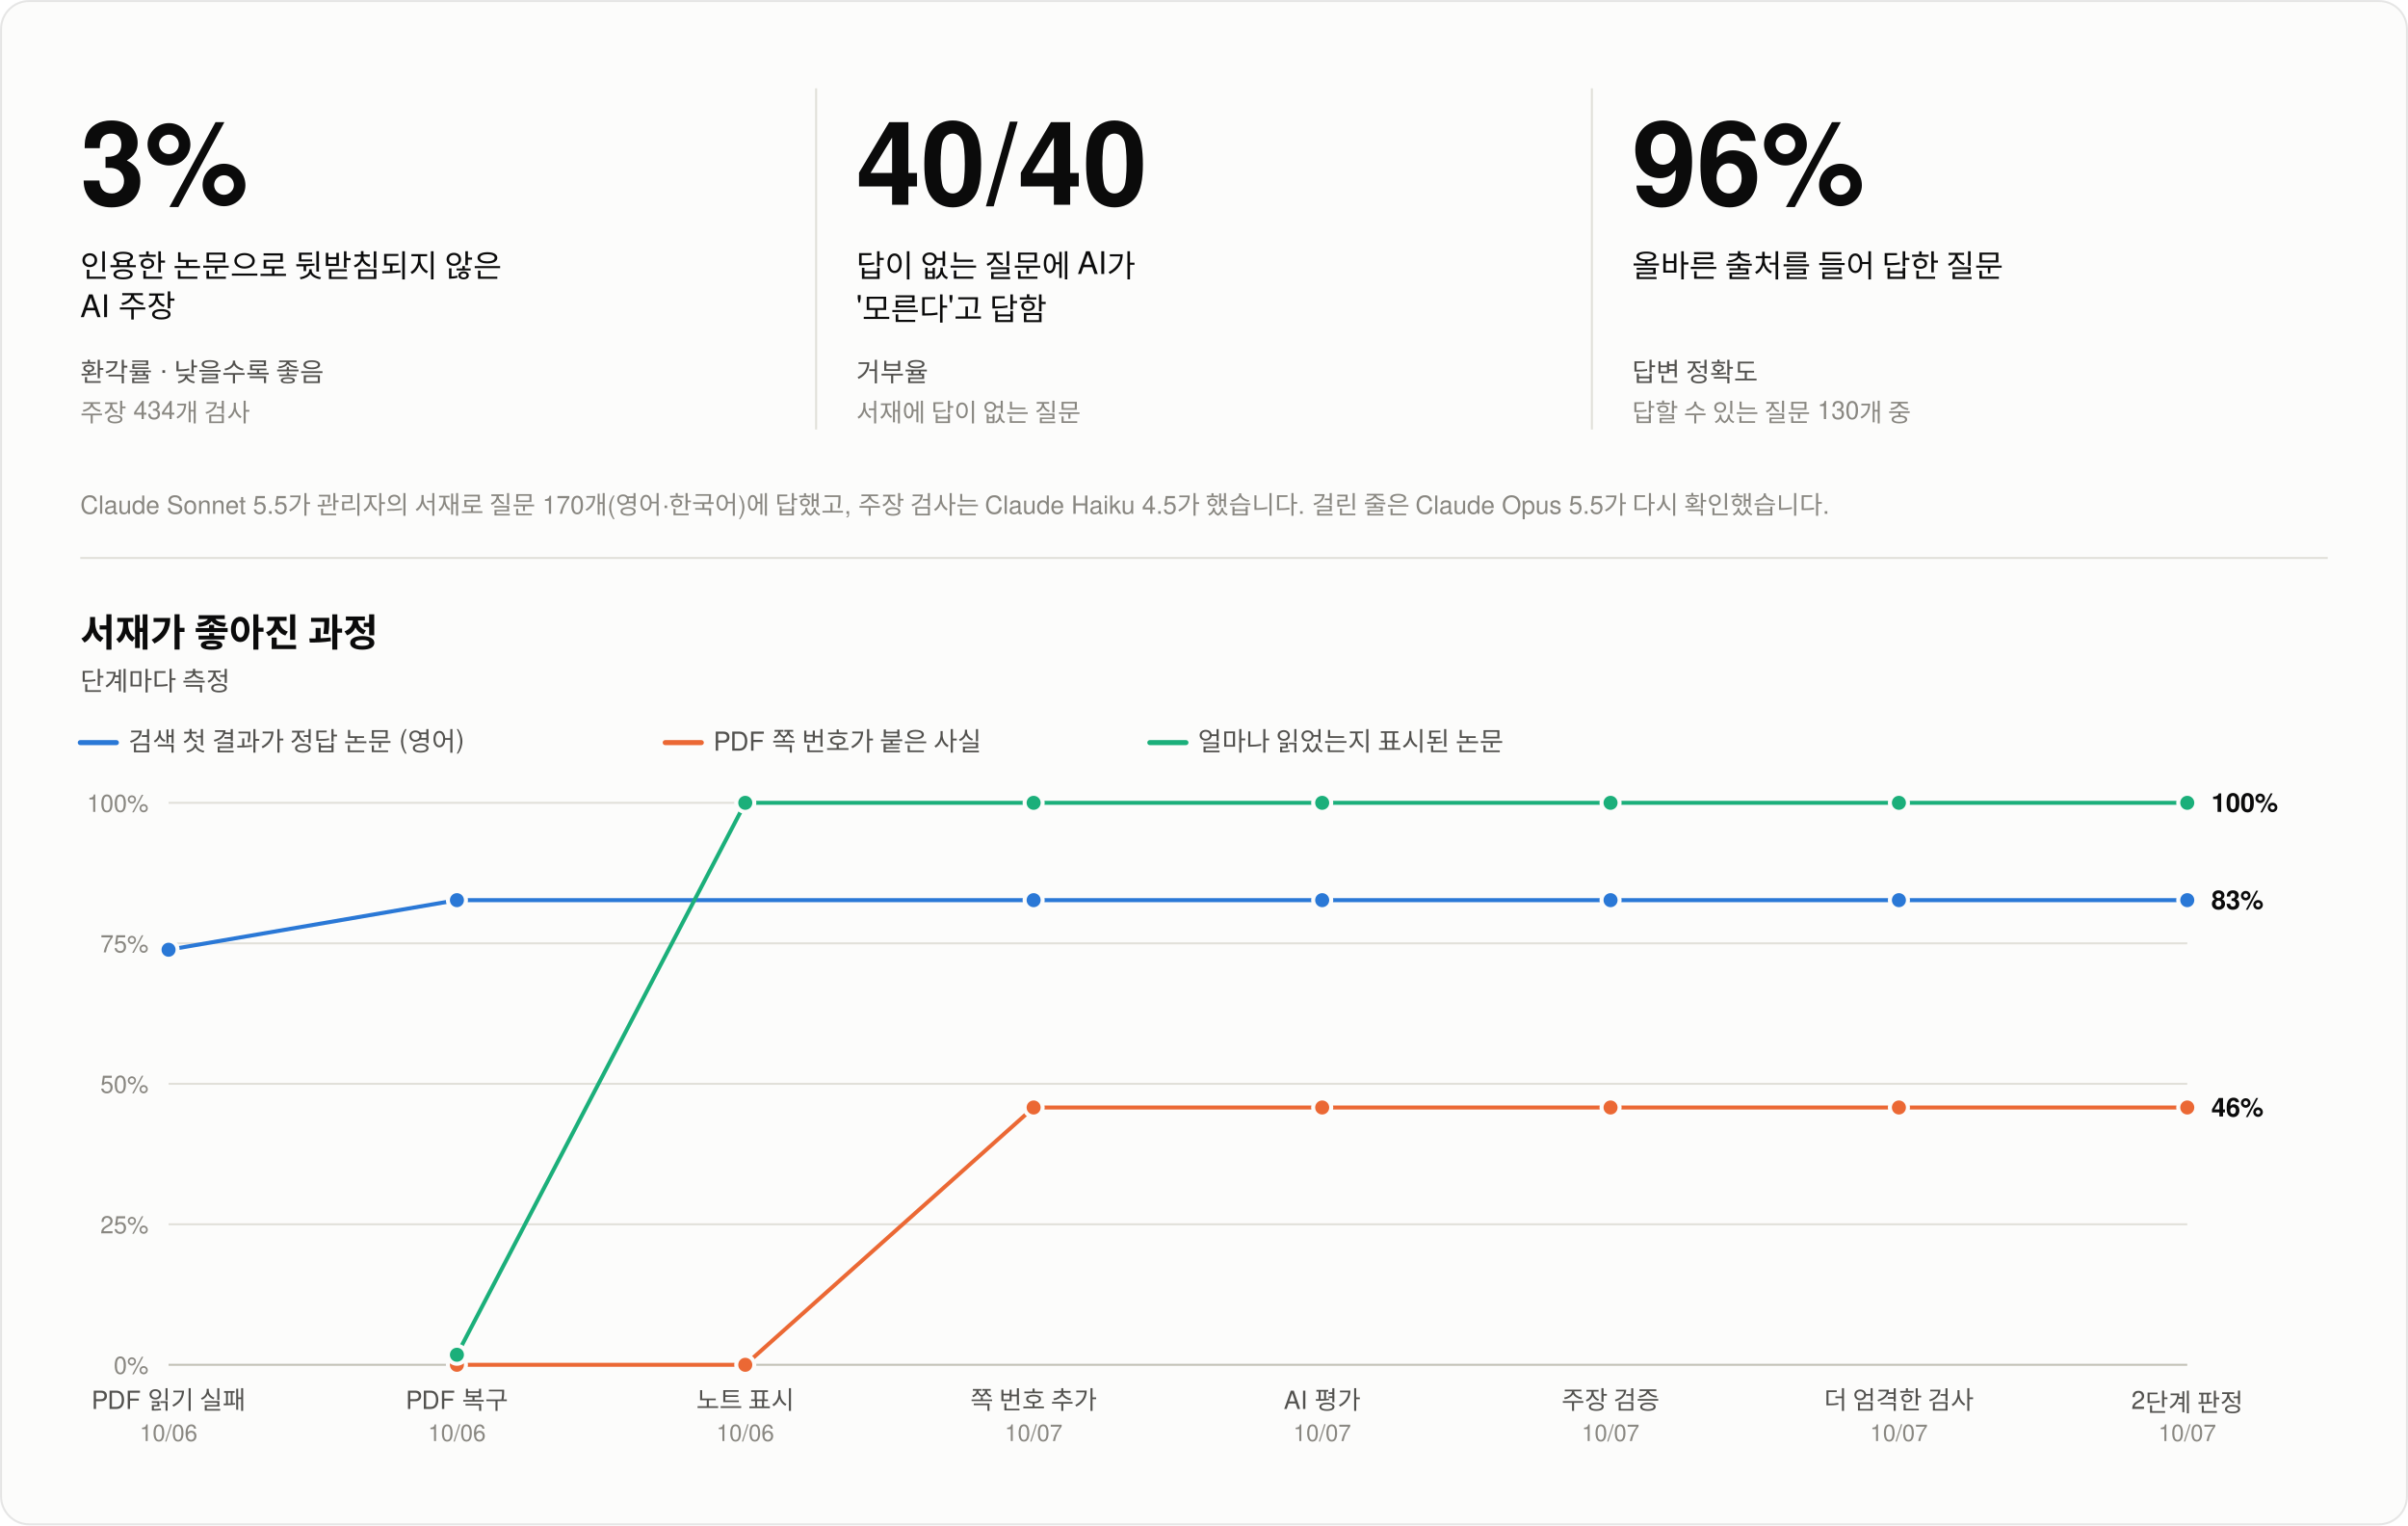
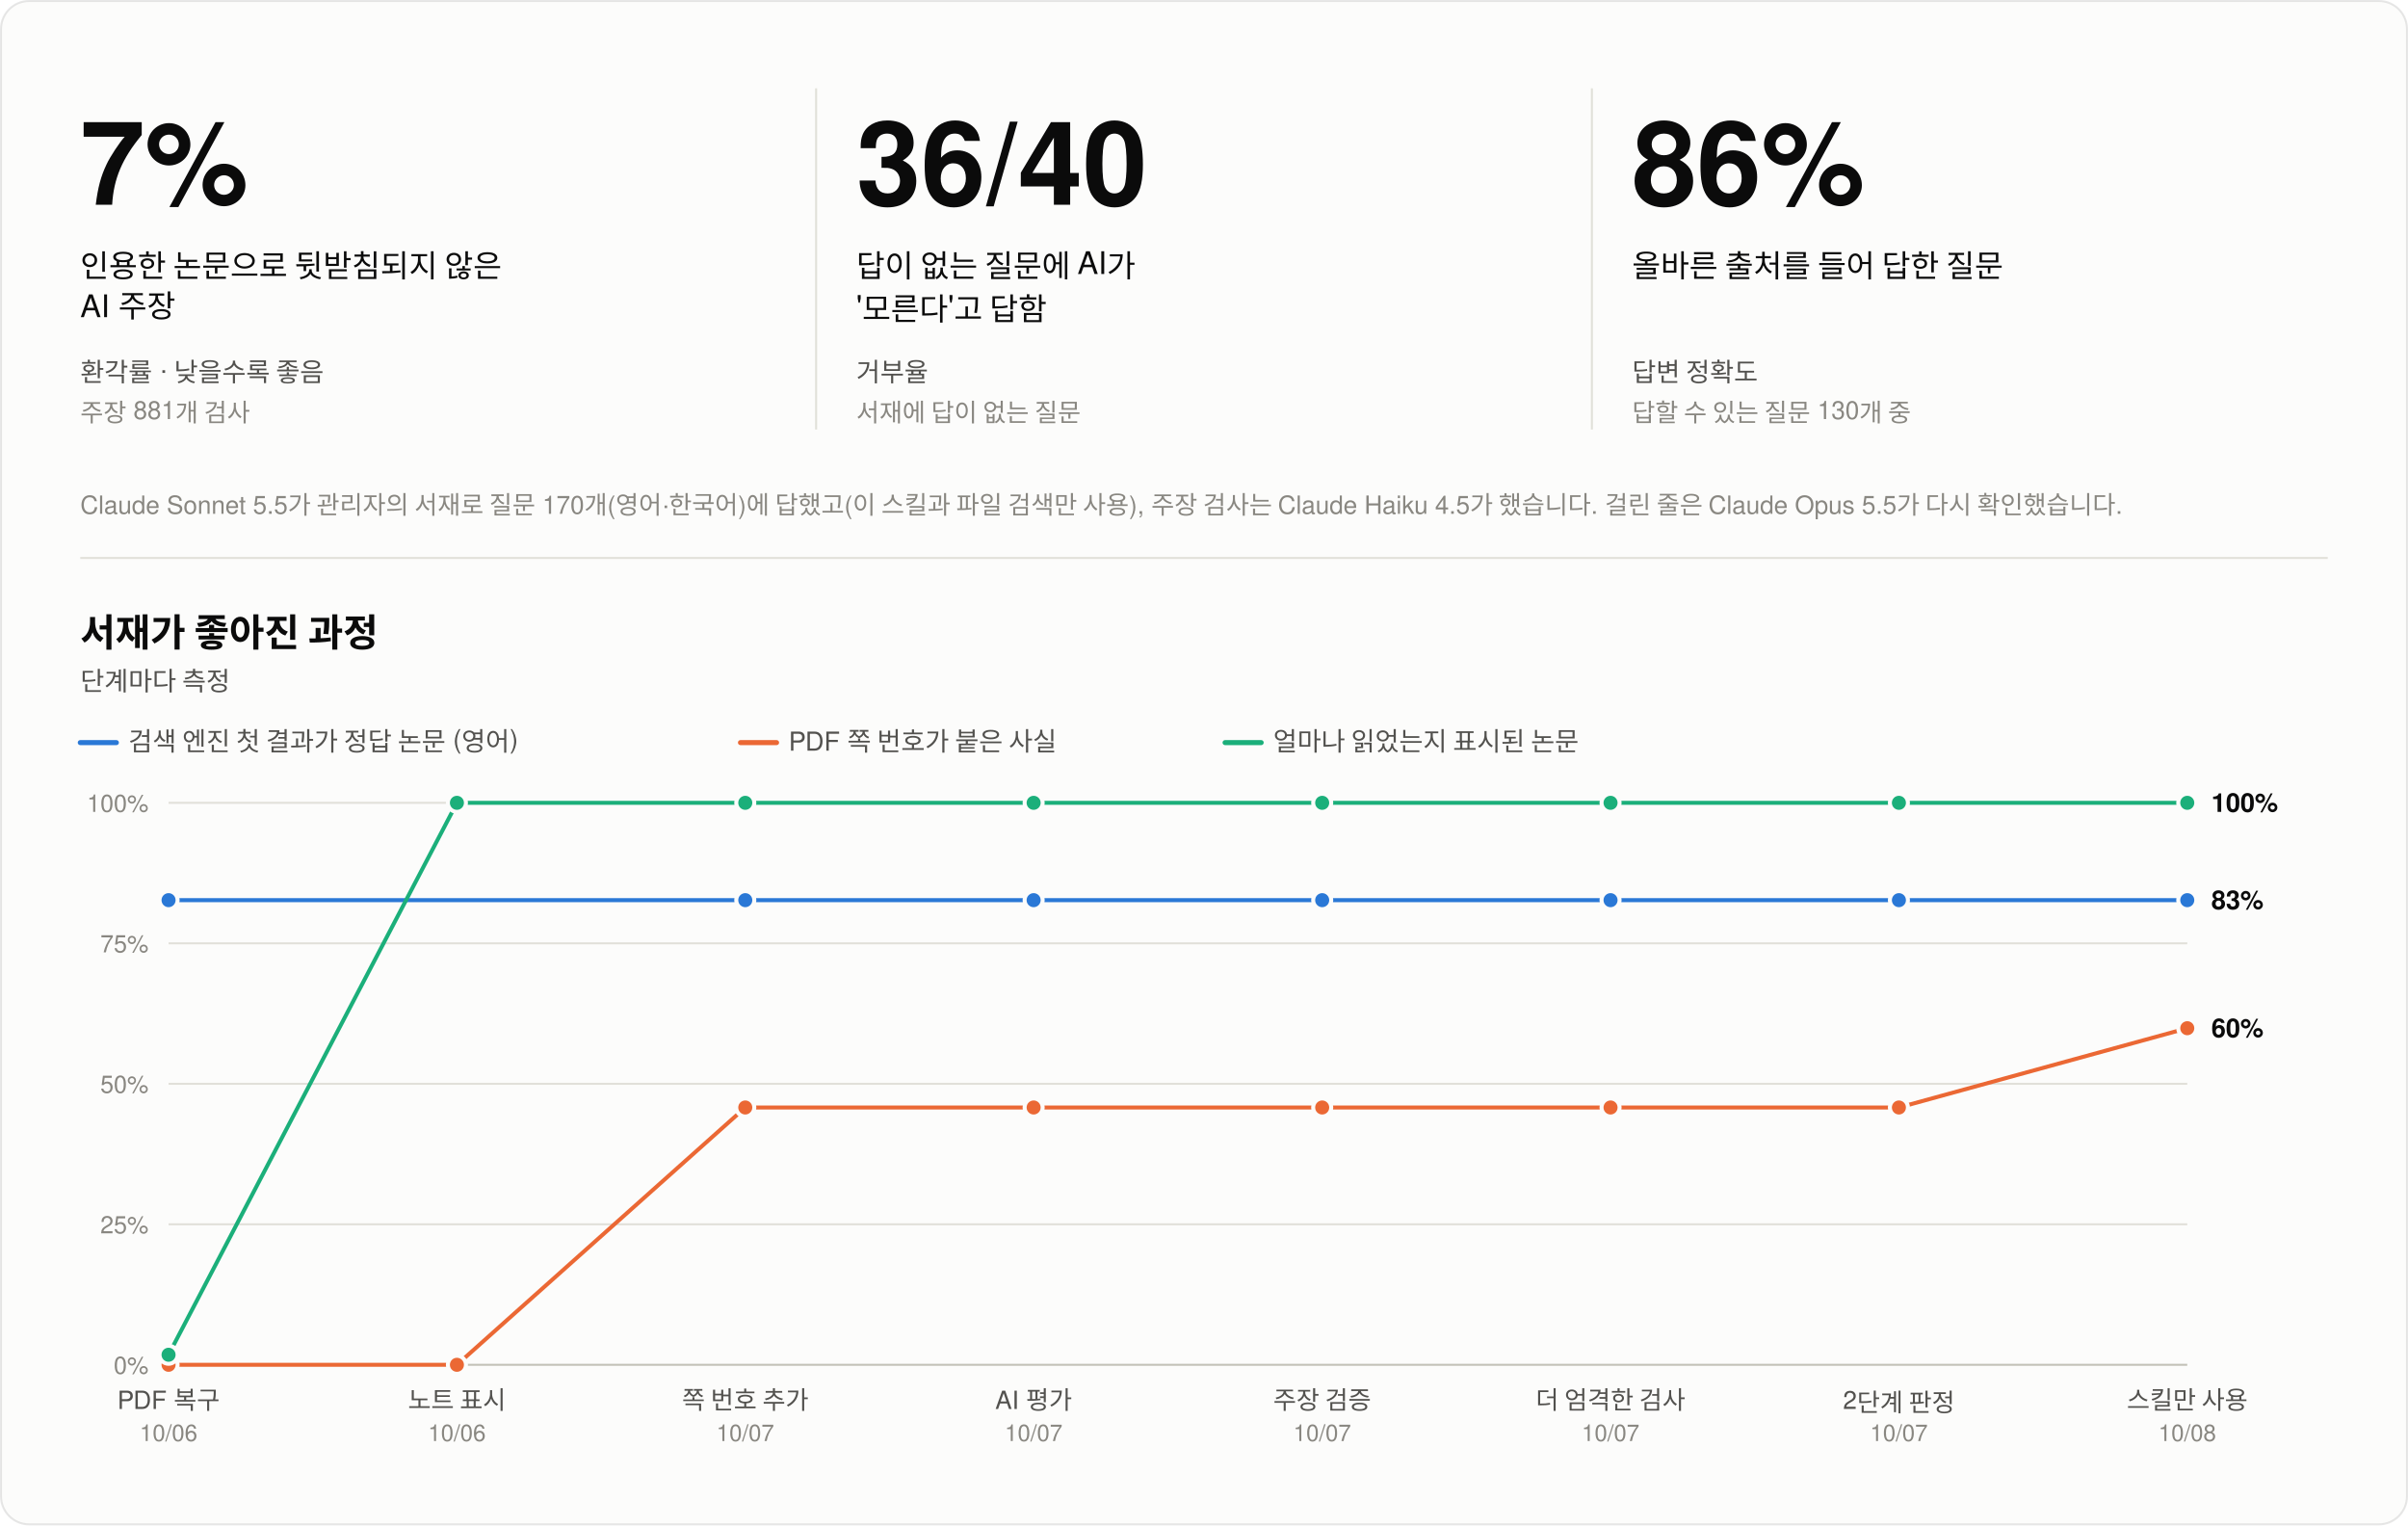
<svg xmlns="http://www.w3.org/2000/svg" viewBox="0 0 1200 760" width="1200" height="760" font-family="'Helvetica Neue', Helvetica, Arial, 'Apple SD Gothic Neo', 'Noto Sans KR', system-ui, sans-serif" role="img" aria-label="서재가 좋아진 과정">
  <rect x="0.5" y="0.5" width="1199" height="759" rx="14" fill="#fcfcfb" stroke="rgba(11,11,11,0.10)" />
-   <text x="40.0" y="102.0" font-size="58" font-weight="600" fill="#0b0b0b" text-anchor="start">3%</text>
+   <text x="40.0" y="102.0" font-size="58" font-weight="600" fill="#0b0b0b" text-anchor="start">7%</text>
  <text x="40.0" y="138.0" font-size="15.5" font-weight="500" fill="#0b0b0b" text-anchor="start">인용한 논문으로 뒷받침되지 않은</text>
  <text x="40.0" y="158.0" font-size="15.5" font-weight="500" fill="#0b0b0b" text-anchor="start">AI 주장</text>
  <text x="40.0" y="190.0" font-size="13" font-weight="400" fill="#52514e" text-anchor="start">환각률 · 낮을수록 좋음</text>
-   <text x="40.0" y="210.0" font-size="12.5" font-weight="400" fill="#898781" text-anchor="start">주장 434개 검사</text>
+   <text x="40.0" y="210.0" font-size="12.5" font-weight="400" fill="#898781" text-anchor="start">주장 881개 검사</text>
  <line x1="406.7" x2="406.7" y1="44" y2="214" stroke="#e1e0d9" stroke-width="1" />
-   <text x="426.7" y="102.0" font-size="58" font-weight="600" fill="#0b0b0b" text-anchor="start">40/40</text>
+   <text x="426.7" y="102.0" font-size="58" font-weight="600" fill="#0b0b0b" text-anchor="start">36/40</text>
  <text x="426.7" y="138.0" font-size="15.5" font-weight="500" fill="#0b0b0b" text-anchor="start">답이 없는 질문에 AI가</text>
  <text x="426.7" y="158.0" font-size="15.5" font-weight="500" fill="#0b0b0b" text-anchor="start">'모른다'고 답함</text>
  <text x="426.7" y="190.0" font-size="13" font-weight="400" fill="#52514e" text-anchor="start">거부율</text>
  <text x="426.7" y="210.0" font-size="12.5" font-weight="400" fill="#898781" text-anchor="start">서재에 답이 없는 질문</text>
  <line x1="793.3" x2="793.3" y1="44" y2="214" stroke="#e1e0d9" stroke-width="1" />
-   <text x="813.3" y="102.0" font-size="58" font-weight="600" fill="#0b0b0b" text-anchor="start">96%</text>
+   <text x="813.3" y="102.0" font-size="58" font-weight="600" fill="#0b0b0b" text-anchor="start">86%</text>
  <text x="813.3" y="138.0" font-size="15.5" font-weight="500" fill="#0b0b0b" text-anchor="start">올바른 출처를 들어 답한 질문</text>
  <text x="813.3" y="190.0" font-size="13" font-weight="400" fill="#52514e" text-anchor="start">답변 정확도</text>
  <text x="813.3" y="210.0" font-size="12.5" font-weight="400" fill="#898781" text-anchor="start">답할 수 있는 질문 130개 중</text>
-   <text x="40.0" y="256.0" font-size="12.5" font-weight="400" fill="#898781" text-anchor="start">Claude Sonnet 5.5가 관리자의 서재로 질문 170개(영어·한국어)에 답했고, 주장 검사는 Claude Haiku 4.5가 했습니다. 걸린 줄은 Claude Opus 5.5가 다시 확인했습니다.</text>
+   <text x="40.0" y="256.0" font-size="12.5" font-weight="400" fill="#898781" text-anchor="start">Claude Sonnet 5.5가 관리자의 서재로 질문 170개(영어·한국어)에 답했고(이 스킬과 파일 검색만 사용), 주장 검사는 Claude Haiku 4.5가 했습니다. 걸린 줄은 Claude Opus 5.5가 다시 확인했습니다.</text>
  <line x1="40" x2="1160" y1="278" y2="278" stroke="#e1e0d9" stroke-width="1" />
  <text x="40.0" y="322.0" font-size="19" font-weight="600" fill="#0b0b0b" text-anchor="start">서재가 좋아진 과정</text>
  <text x="40.0" y="344.0" font-size="13" font-weight="400" fill="#52514e" text-anchor="start">단계마다 측정</text>
  <line x1="40" y1="370" x2="58" y2="370" stroke="#2a78d6" stroke-width="2.5" stroke-linecap="round" />
-   <text x="64.0" y="374.0" font-size="13" font-weight="400" fill="#52514e" text-anchor="start">검색 첫 결과가 정답 논문 (영어)</text>
-   <line x1="331.5" y1="370" x2="349.5" y2="370" stroke="#eb6834" stroke-width="2.5" stroke-linecap="round" />
-   <text x="355.5" y="374.0" font-size="13" font-weight="400" fill="#52514e" text-anchor="start">PDF 쪽 번호가 붙은 사실</text>
-   <line x1="573.0" y1="370" x2="591.0" y2="370" stroke="#1baf7a" stroke-width="2.5" stroke-linecap="round" />
-   <text x="597.0" y="374.0" font-size="13" font-weight="400" fill="#52514e" text-anchor="start">얼마나 읽었는지 표시된 논문</text>
+   <text x="64.0" y="374.0" font-size="13" font-weight="400" fill="#52514e" text-anchor="start">검색 엔진 첫 결과가 정답 논문 (영어)</text>
+   <line x1="369.0" y1="370" x2="387.0" y2="370" stroke="#eb6834" stroke-width="2.5" stroke-linecap="round" />
+   <text x="393.0" y="374.0" font-size="13" font-weight="400" fill="#52514e" text-anchor="start">PDF 쪽 번호가 붙은 사실</text>
+   <line x1="610.5" y1="370" x2="628.5" y2="370" stroke="#1baf7a" stroke-width="2.5" stroke-linecap="round" />
+   <text x="634.5" y="374.0" font-size="13" font-weight="400" fill="#52514e" text-anchor="start">얼마나 읽었는지 표시된 논문</text>
  <line x1="84" x2="1090" y1="680.0" y2="680.0" stroke="#c3c2b7" stroke-width="1" />
  <text x="74.0" y="684.5" font-size="12" font-weight="400" fill="#898781" text-anchor="end">0%</text>
  <line x1="84" x2="1090" y1="610.0" y2="610.0" stroke="#e1e0d9" stroke-width="1" />
  <text x="74.0" y="614.5" font-size="12" font-weight="400" fill="#898781" text-anchor="end">25%</text>
  <line x1="84" x2="1090" y1="540.0" y2="540.0" stroke="#e1e0d9" stroke-width="1" />
  <text x="74.0" y="544.5" font-size="12" font-weight="400" fill="#898781" text-anchor="end">50%</text>
  <line x1="84" x2="1090" y1="470.0" y2="470.0" stroke="#e1e0d9" stroke-width="1" />
  <text x="74.0" y="474.5" font-size="12" font-weight="400" fill="#898781" text-anchor="end">75%</text>
  <line x1="84" x2="1090" y1="400.0" y2="400.0" stroke="#e1e0d9" stroke-width="1" />
  <text x="74.0" y="404.5" font-size="12" font-weight="400" fill="#898781" text-anchor="end">100%</text>
-   <text x="84.0" y="702.0" font-size="12.5" font-weight="400" fill="#52514e" text-anchor="middle">PDF 읽기 실패</text>
+   <text x="84.0" y="702.0" font-size="12.5" font-weight="400" fill="#52514e" text-anchor="middle">PDF 복구</text>
  <text x="84.0" y="718.0" font-size="11.5" font-weight="400" fill="#898781" text-anchor="middle">10/06</text>
-   <text x="227.7" y="702.0" font-size="12.5" font-weight="400" fill="#52514e" text-anchor="middle">PDF 복구</text>
+   <text x="227.7" y="702.0" font-size="12.5" font-weight="400" fill="#52514e" text-anchor="middle">노트 표시</text>
  <text x="227.7" y="718.0" font-size="11.5" font-weight="400" fill="#898781" text-anchor="middle">10/06</text>
-   <text x="371.4" y="702.0" font-size="12.5" font-weight="400" fill="#52514e" text-anchor="middle">노트 표시</text>
-   <text x="371.4" y="718.0" font-size="11.5" font-weight="400" fill="#898781" text-anchor="middle">10/06</text>
-   <text x="515.1" y="702.0" font-size="12.5" font-weight="400" fill="#52514e" text-anchor="middle">쪽 번호 추가</text>
+   <text x="371.4" y="702.0" font-size="12.5" font-weight="400" fill="#52514e" text-anchor="middle">쪽 번호 추가</text>
+   <text x="371.4" y="718.0" font-size="11.5" font-weight="400" fill="#898781" text-anchor="middle">10/07</text>
+   <text x="515.1" y="702.0" font-size="12.5" font-weight="400" fill="#52514e" text-anchor="middle">AI 평가</text>
  <text x="515.1" y="718.0" font-size="11.5" font-weight="400" fill="#898781" text-anchor="middle">10/07</text>
-   <text x="658.9" y="702.0" font-size="12.5" font-weight="400" fill="#52514e" text-anchor="middle">AI 평가</text>
+   <text x="658.9" y="702.0" font-size="12.5" font-weight="400" fill="#52514e" text-anchor="middle">주장 검증</text>
  <text x="658.9" y="718.0" font-size="11.5" font-weight="400" fill="#898781" text-anchor="middle">10/07</text>
-   <text x="802.6" y="702.0" font-size="12.5" font-weight="400" fill="#52514e" text-anchor="middle">주장 검증</text>
+   <text x="802.6" y="702.0" font-size="12.5" font-weight="400" fill="#52514e" text-anchor="middle">더 엄격한 검사</text>
  <text x="802.6" y="718.0" font-size="11.5" font-weight="400" fill="#898781" text-anchor="middle">10/07</text>
-   <text x="946.3" y="702.0" font-size="12.5" font-weight="400" fill="#52514e" text-anchor="middle">더 엄격한 검사</text>
+   <text x="946.3" y="702.0" font-size="12.5" font-weight="400" fill="#52514e" text-anchor="middle">2단계 판정</text>
  <text x="946.3" y="718.0" font-size="11.5" font-weight="400" fill="#898781" text-anchor="middle">10/07</text>
-   <text x="1090.0" y="702.0" font-size="12.5" font-weight="400" fill="#52514e" text-anchor="middle">2단계 판정</text>
-   <text x="1090.0" y="718.0" font-size="11.5" font-weight="400" fill="#898781" text-anchor="middle">10/07</text>
-   <polyline points="84.0,473.2 227.7,448.5 515.1,448.5 658.9,448.5 802.6,448.5 946.3,448.5 1090.0,448.5" fill="none" stroke="#2a78d6" stroke-width="2" stroke-linejoin="round" stroke-linecap="round" />
-   <circle cx="84.0" cy="473.2" r="4.5" fill="#2a78d6" stroke="#fcfcfb" stroke-width="2" />
-   <circle cx="227.7" cy="448.5" r="4.5" fill="#2a78d6" stroke="#fcfcfb" stroke-width="2" />
+   <text x="1090.0" y="702.0" font-size="12.5" font-weight="400" fill="#52514e" text-anchor="middle">스킬만 사용</text>
+   <text x="1090.0" y="718.0" font-size="11.5" font-weight="400" fill="#898781" text-anchor="middle">10/08</text>
+   <polyline points="84.0,448.5 371.4,448.5 515.1,448.5 658.9,448.5 802.6,448.5 946.3,448.5 1090.0,448.5" fill="none" stroke="#2a78d6" stroke-width="2" stroke-linejoin="round" stroke-linecap="round" />
+   <circle cx="84.0" cy="448.5" r="4.5" fill="#2a78d6" stroke="#fcfcfb" stroke-width="2" />
+   <circle cx="371.4" cy="448.5" r="4.5" fill="#2a78d6" stroke="#fcfcfb" stroke-width="2" />
  <circle cx="515.1" cy="448.5" r="4.5" fill="#2a78d6" stroke="#fcfcfb" stroke-width="2" />
  <circle cx="658.9" cy="448.5" r="4.5" fill="#2a78d6" stroke="#fcfcfb" stroke-width="2" />
  <circle cx="802.6" cy="448.5" r="4.5" fill="#2a78d6" stroke="#fcfcfb" stroke-width="2" />
  <circle cx="946.3" cy="448.5" r="4.5" fill="#2a78d6" stroke="#fcfcfb" stroke-width="2" />
  <circle cx="1090.0" cy="448.5" r="4.5" fill="#2a78d6" stroke="#fcfcfb" stroke-width="2" />
  <text x="1102.0" y="453.0" font-size="13" font-weight="600" fill="#0b0b0b" text-anchor="start">83%</text>
-   <polyline points="227.7,680.0 371.4,680.0 515.1,551.8 658.9,551.8 802.6,551.8 946.3,551.8 1090.0,551.8" fill="none" stroke="#eb6834" stroke-width="2" stroke-linejoin="round" stroke-linecap="round" />
+   <polyline points="84.0,680.0 227.7,680.0 371.4,551.8 515.1,551.8 658.9,551.8 802.6,551.8 946.3,551.8 1090.0,512.3" fill="none" stroke="#eb6834" stroke-width="2" stroke-linejoin="round" stroke-linecap="round" />
+   <circle cx="84.0" cy="680.0" r="4.5" fill="#eb6834" stroke="#fcfcfb" stroke-width="2" />
  <circle cx="227.7" cy="680.0" r="4.5" fill="#eb6834" stroke="#fcfcfb" stroke-width="2" />
-   <circle cx="371.4" cy="680.0" r="4.5" fill="#eb6834" stroke="#fcfcfb" stroke-width="2" />
+   <circle cx="371.4" cy="551.8" r="4.5" fill="#eb6834" stroke="#fcfcfb" stroke-width="2" />
  <circle cx="515.1" cy="551.8" r="4.5" fill="#eb6834" stroke="#fcfcfb" stroke-width="2" />
  <circle cx="658.9" cy="551.8" r="4.5" fill="#eb6834" stroke="#fcfcfb" stroke-width="2" />
  <circle cx="802.6" cy="551.8" r="4.5" fill="#eb6834" stroke="#fcfcfb" stroke-width="2" />
  <circle cx="946.3" cy="551.8" r="4.5" fill="#eb6834" stroke="#fcfcfb" stroke-width="2" />
-   <circle cx="1090.0" cy="551.8" r="4.5" fill="#eb6834" stroke="#fcfcfb" stroke-width="2" />
-   <text x="1102.0" y="556.3" font-size="13" font-weight="600" fill="#0b0b0b" text-anchor="start">46%</text>
-   <polyline points="227.7,675.0 371.4,400.0 515.1,400.0 658.9,400.0 802.6,400.0 946.3,400.0 1090.0,400.0" fill="none" stroke="#1baf7a" stroke-width="2" stroke-linejoin="round" stroke-linecap="round" />
-   <circle cx="227.7" cy="675.0" r="4.5" fill="#1baf7a" stroke="#fcfcfb" stroke-width="2" />
+   <circle cx="1090.0" cy="512.3" r="4.5" fill="#eb6834" stroke="#fcfcfb" stroke-width="2" />
+   <text x="1102.0" y="516.8" font-size="13" font-weight="600" fill="#0b0b0b" text-anchor="start">60%</text>
+   <polyline points="84.0,675.0 227.7,400.0 371.4,400.0 515.1,400.0 658.9,400.0 802.6,400.0 946.3,400.0 1090.0,400.0" fill="none" stroke="#1baf7a" stroke-width="2" stroke-linejoin="round" stroke-linecap="round" />
+   <circle cx="84.0" cy="675.0" r="4.5" fill="#1baf7a" stroke="#fcfcfb" stroke-width="2" />
+   <circle cx="227.7" cy="400.0" r="4.5" fill="#1baf7a" stroke="#fcfcfb" stroke-width="2" />
  <circle cx="371.4" cy="400.0" r="4.5" fill="#1baf7a" stroke="#fcfcfb" stroke-width="2" />
  <circle cx="515.1" cy="400.0" r="4.5" fill="#1baf7a" stroke="#fcfcfb" stroke-width="2" />
  <circle cx="658.9" cy="400.0" r="4.5" fill="#1baf7a" stroke="#fcfcfb" stroke-width="2" />
  <circle cx="802.6" cy="400.0" r="4.5" fill="#1baf7a" stroke="#fcfcfb" stroke-width="2" />
  <circle cx="946.3" cy="400.0" r="4.5" fill="#1baf7a" stroke="#fcfcfb" stroke-width="2" />
  <circle cx="1090.0" cy="400.0" r="4.5" fill="#1baf7a" stroke="#fcfcfb" stroke-width="2" />
  <text x="1102.0" y="404.5" font-size="13" font-weight="600" fill="#0b0b0b" text-anchor="start">100%</text>
</svg>
